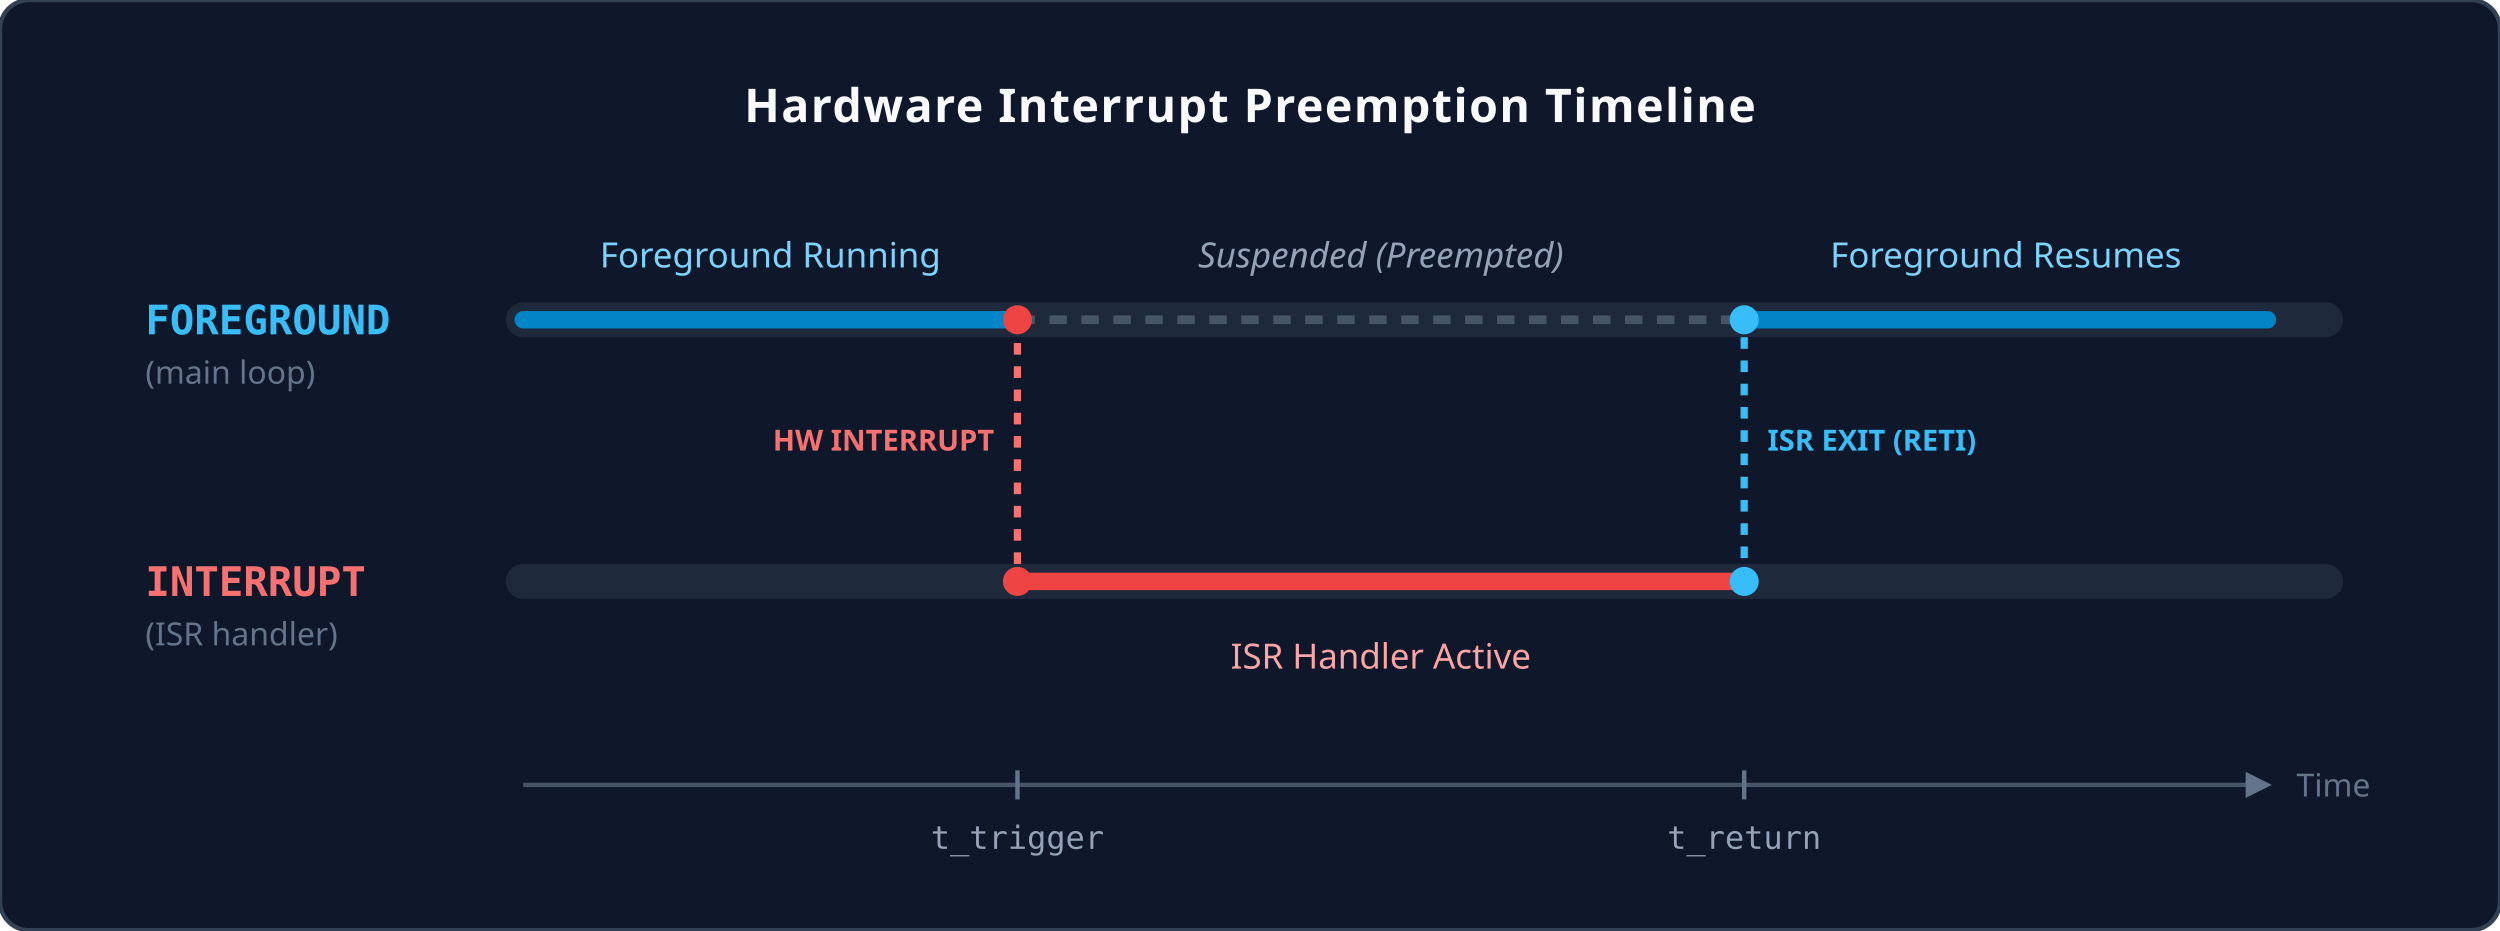
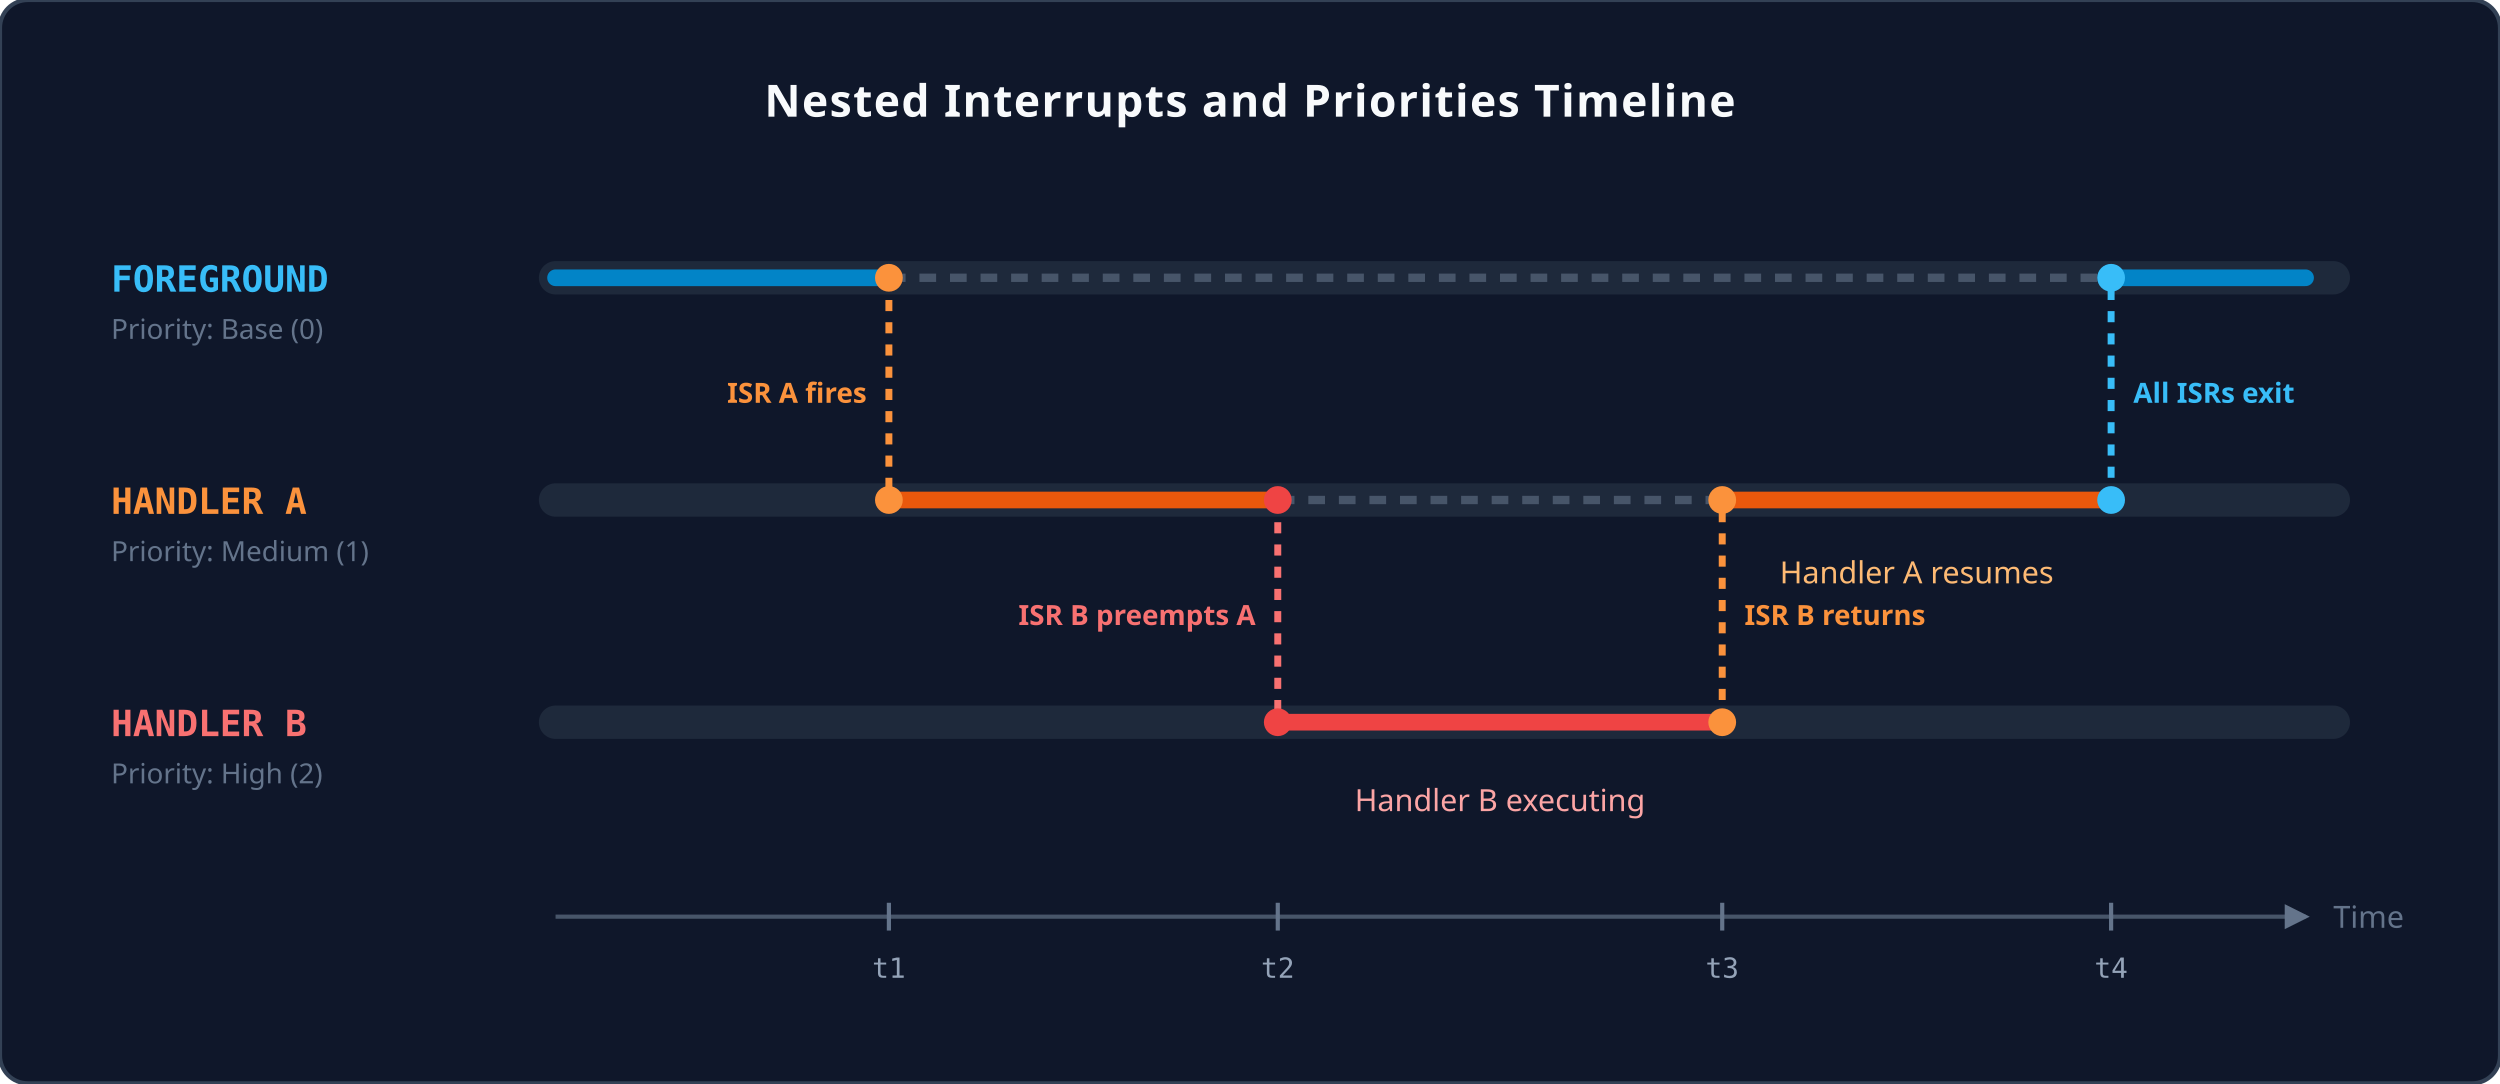
- <svg xmlns="http://www.w3.org/2000/svg" width="860" height="320" viewBox="0 0 860 320">
+ <svg xmlns="http://www.w3.org/2000/svg" width="900" height="390" viewBox="0 0 900 390">
  <defs>
    <marker id="arrowhead" markerWidth="8" markerHeight="8" refX="6" refY="4" orient="auto">
      <path d="M 1 1 L 7 4 L 1 7 z" fill="#64748B" />
    </marker>
  </defs>
-   <rect width="860" height="320" rx="10" ry="10" fill="#0F172A" stroke="#334155" stroke-width="1.5" />
-   <text x="430" y="42" text-anchor="middle" font-family="sans-serif" font-weight="bold" font-size="16" fill="#F8FAFC" letter-spacing="0.5">Hardware Interrupt Preemption Timeline</text>
-   <text x="50" y="115" font-family="monospace" font-weight="bold" font-size="14" fill="#38BDF8">FOREGROUND</text>
-   <text x="50" y="132" font-family="sans-serif" font-size="11" fill="#64748B">(main loop)</text>
-   <text x="50" y="205" font-family="monospace" font-weight="bold" font-size="14" fill="#F87171">INTERRUPT</text>
-   <text x="50" y="222" font-family="sans-serif" font-size="11" fill="#64748B">(ISR handler)</text>
-   <line x1="180" y1="110" x2="800" y2="110" stroke="#1E293B" stroke-width="12" stroke-linecap="round" />
-   <line x1="180" y1="200" x2="800" y2="200" stroke="#1E293B" stroke-width="12" stroke-linecap="round" />
-   <line x1="180" y1="110" x2="350" y2="110" stroke="#0284C7" stroke-width="6" stroke-linecap="round" />
-   <line x1="350" y1="110" x2="350" y2="200" stroke="#F87171" stroke-width="2.5" stroke-dasharray="4,4" />
-   <line x1="350" y1="110" x2="600" y2="110" stroke="#475569" stroke-width="3" stroke-dasharray="6,5" />
-   <line x1="350" y1="200" x2="600" y2="200" stroke="#EF4444" stroke-width="6" stroke-linecap="round" />
-   <line x1="600" y1="200" x2="600" y2="110" stroke="#38BDF8" stroke-width="2.5" stroke-dasharray="4,4" />
-   <line x1="600" y1="110" x2="780" y2="110" stroke="#0284C7" stroke-width="6" stroke-linecap="round" />
-   <circle cx="350" cy="110" r="5" fill="#EF4444" />
-   <circle cx="350" cy="200" r="5" fill="#EF4444" />
-   <circle cx="600" cy="200" r="5" fill="#38BDF8" />
-   <circle cx="600" cy="110" r="5" fill="#38BDF8" />
-   <text x="265" y="92" text-anchor="middle" font-family="sans-serif" font-size="12" fill="#7DD3FC">Foreground Running</text>
-   <text x="475" y="92" text-anchor="middle" font-family="sans-serif" font-style="italic" font-size="12" fill="#94A3B8">Suspended (Preempted)</text>
-   <text x="475" y="230" text-anchor="middle" font-family="sans-serif" font-size="12" fill="#FCA5A5">ISR Handler Active</text>
-   <text x="690" y="92" text-anchor="middle" font-family="sans-serif" font-size="12" fill="#7DD3FC">Foreground Resumes</text>
-   <text x="350" y="155" text-anchor="end" dx="-8" font-family="sans-serif" font-weight="bold" font-size="10" fill="#F87171">HW INTERRUPT</text>
-   <text x="600" y="155" text-anchor="start" dx="8" font-family="sans-serif" font-weight="bold" font-size="10" fill="#38BDF8">ISR EXIT (RETI)</text>
-   <line x1="180" y1="270" x2="780" y2="270" stroke="#475569" stroke-width="1.5" marker-end="url(#arrowhead)" />
-   <text x="790" y="274" font-family="sans-serif" font-size="11" fill="#64748B">Time</text>
-   <line x1="350" y1="265" x2="350" y2="275" stroke="#64748B" stroke-width="1.5" />
-   <text x="350" y="292" text-anchor="middle" font-family="monospace" font-size="11" fill="#94A3B8">t_trigger</text>
-   <line x1="600" y1="265" x2="600" y2="275" stroke="#64748B" stroke-width="1.5" />
-   <text x="600" y="292" text-anchor="middle" font-family="monospace" font-size="11" fill="#94A3B8">t_return</text>
+   <rect width="900" height="390" rx="10" ry="10" fill="#0F172A" stroke="#334155" stroke-width="1.5" />
+   <text x="450" y="42" text-anchor="middle" font-family="sans-serif" font-weight="bold" font-size="16" fill="#F8FAFC" letter-spacing="0.5">Nested Interrupts and Priorities Timeline</text>
+   <text x="40" y="105" font-family="monospace" font-weight="bold" font-size="13" fill="#38BDF8">FOREGROUND</text>
+   <text x="40" y="122" font-family="sans-serif" font-size="10" fill="#64748B">Priority: Base (0)</text>
+   <text x="40" y="185" font-family="monospace" font-weight="bold" font-size="13" fill="#FB923C">HANDLER A</text>
+   <text x="40" y="202" font-family="sans-serif" font-size="10" fill="#64748B">Priority: Medium (1)</text>
+   <text x="40" y="265" font-family="monospace" font-weight="bold" font-size="13" fill="#F87171">HANDLER B</text>
+   <text x="40" y="282" font-family="sans-serif" font-size="10" fill="#64748B">Priority: High (2)</text>
+   <line x1="200" y1="100" x2="840" y2="100" stroke="#1E293B" stroke-width="12" stroke-linecap="round" />
+   <line x1="200" y1="180" x2="840" y2="180" stroke="#1E293B" stroke-width="12" stroke-linecap="round" />
+   <line x1="200" y1="260" x2="840" y2="260" stroke="#1E293B" stroke-width="12" stroke-linecap="round" />
+   <line x1="200" y1="100" x2="320" y2="100" stroke="#0284C7" stroke-width="6" stroke-linecap="round" />
+   <line x1="320" y1="100" x2="320" y2="180" stroke="#FB923C" stroke-width="2.5" stroke-dasharray="4,4" />
+   <line x1="320" y1="100" x2="760" y2="100" stroke="#475569" stroke-width="3" stroke-dasharray="6,5" />
+   <line x1="320" y1="180" x2="460" y2="180" stroke="#EA580C" stroke-width="6" stroke-linecap="round" />
+   <line x1="460" y1="180" x2="460" y2="260" stroke="#F87171" stroke-width="2.5" stroke-dasharray="4,4" />
+   <line x1="460" y1="180" x2="620" y2="180" stroke="#475569" stroke-width="3" stroke-dasharray="6,5" />
+   <line x1="460" y1="260" x2="620" y2="260" stroke="#EF4444" stroke-width="6" stroke-linecap="round" />
+   <line x1="620" y1="260" x2="620" y2="180" stroke="#FB923C" stroke-width="2.5" stroke-dasharray="4,4" />
+   <line x1="620" y1="180" x2="760" y2="180" stroke="#EA580C" stroke-width="6" stroke-linecap="round" />
+   <line x1="760" y1="180" x2="760" y2="100" stroke="#38BDF8" stroke-width="2.5" stroke-dasharray="4,4" />
+   <line x1="760" y1="100" x2="830" y2="100" stroke="#0284C7" stroke-width="6" stroke-linecap="round" />
+   <circle cx="320" cy="100" r="5" fill="#FB923C" />
+   <circle cx="320" cy="180" r="5" fill="#FB923C" />
+   <circle cx="460" cy="180" r="5" fill="#EF4444" />
+   <circle cx="460" cy="260" r="5" fill="#EF4444" />
+   <circle cx="620" cy="260" r="5" fill="#FB923C" />
+   <circle cx="620" cy="180" r="5" fill="#FB923C" />
+   <circle cx="760" cy="180" r="5" fill="#38BDF8" />
+   <circle cx="760" cy="100" r="5" fill="#38BDF8" />
+   <text x="320" y="145" text-anchor="end" dx="-8" font-family="sans-serif" font-size="10" font-weight="bold" fill="#FB923C">ISR A fires</text>
+   <text x="460" y="225" text-anchor="end" dx="-8" font-family="sans-serif" font-size="10" font-weight="bold" fill="#F87171">ISR B preempts A</text>
+   <text x="620" y="225" text-anchor="start" dx="8" font-family="sans-serif" font-size="10" font-weight="bold" fill="#FB923C">ISR B returns</text>
+   <text x="760" y="145" text-anchor="start" dx="8" font-family="sans-serif" font-size="10" font-weight="bold" fill="#38BDF8">All ISRs exit</text>
+   <text x="540" y="292" text-anchor="middle" font-family="sans-serif" font-size="11" fill="#FCA5A5">Handler B executing</text>
+   <text x="690" y="210" text-anchor="middle" font-family="sans-serif" font-size="11" fill="#FDBA74">Handler A resumes</text>
+   <line x1="200" y1="330" x2="830" y2="330" stroke="#475569" stroke-width="1.5" marker-end="url(#arrowhead)" />
+   <text x="840" y="334" font-family="sans-serif" font-size="11" fill="#64748B">Time</text>
+   <line x1="320" y1="325" x2="320" y2="335" stroke="#64748B" stroke-width="1.5" />
+   <text x="320" y="352" text-anchor="middle" font-family="monospace" font-size="10" fill="#94A3B8">t1</text>
+   <line x1="460" y1="325" x2="460" y2="335" stroke="#64748B" stroke-width="1.5" />
+   <text x="460" y="352" text-anchor="middle" font-family="monospace" font-size="10" fill="#94A3B8">t2</text>
+   <line x1="620" y1="325" x2="620" y2="335" stroke="#64748B" stroke-width="1.5" />
+   <text x="620" y="352" text-anchor="middle" font-family="monospace" font-size="10" fill="#94A3B8">t3</text>
+   <line x1="760" y1="325" x2="760" y2="335" stroke="#64748B" stroke-width="1.5" />
+   <text x="760" y="352" text-anchor="middle" font-family="monospace" font-size="10" fill="#94A3B8">t4</text>
</svg>
